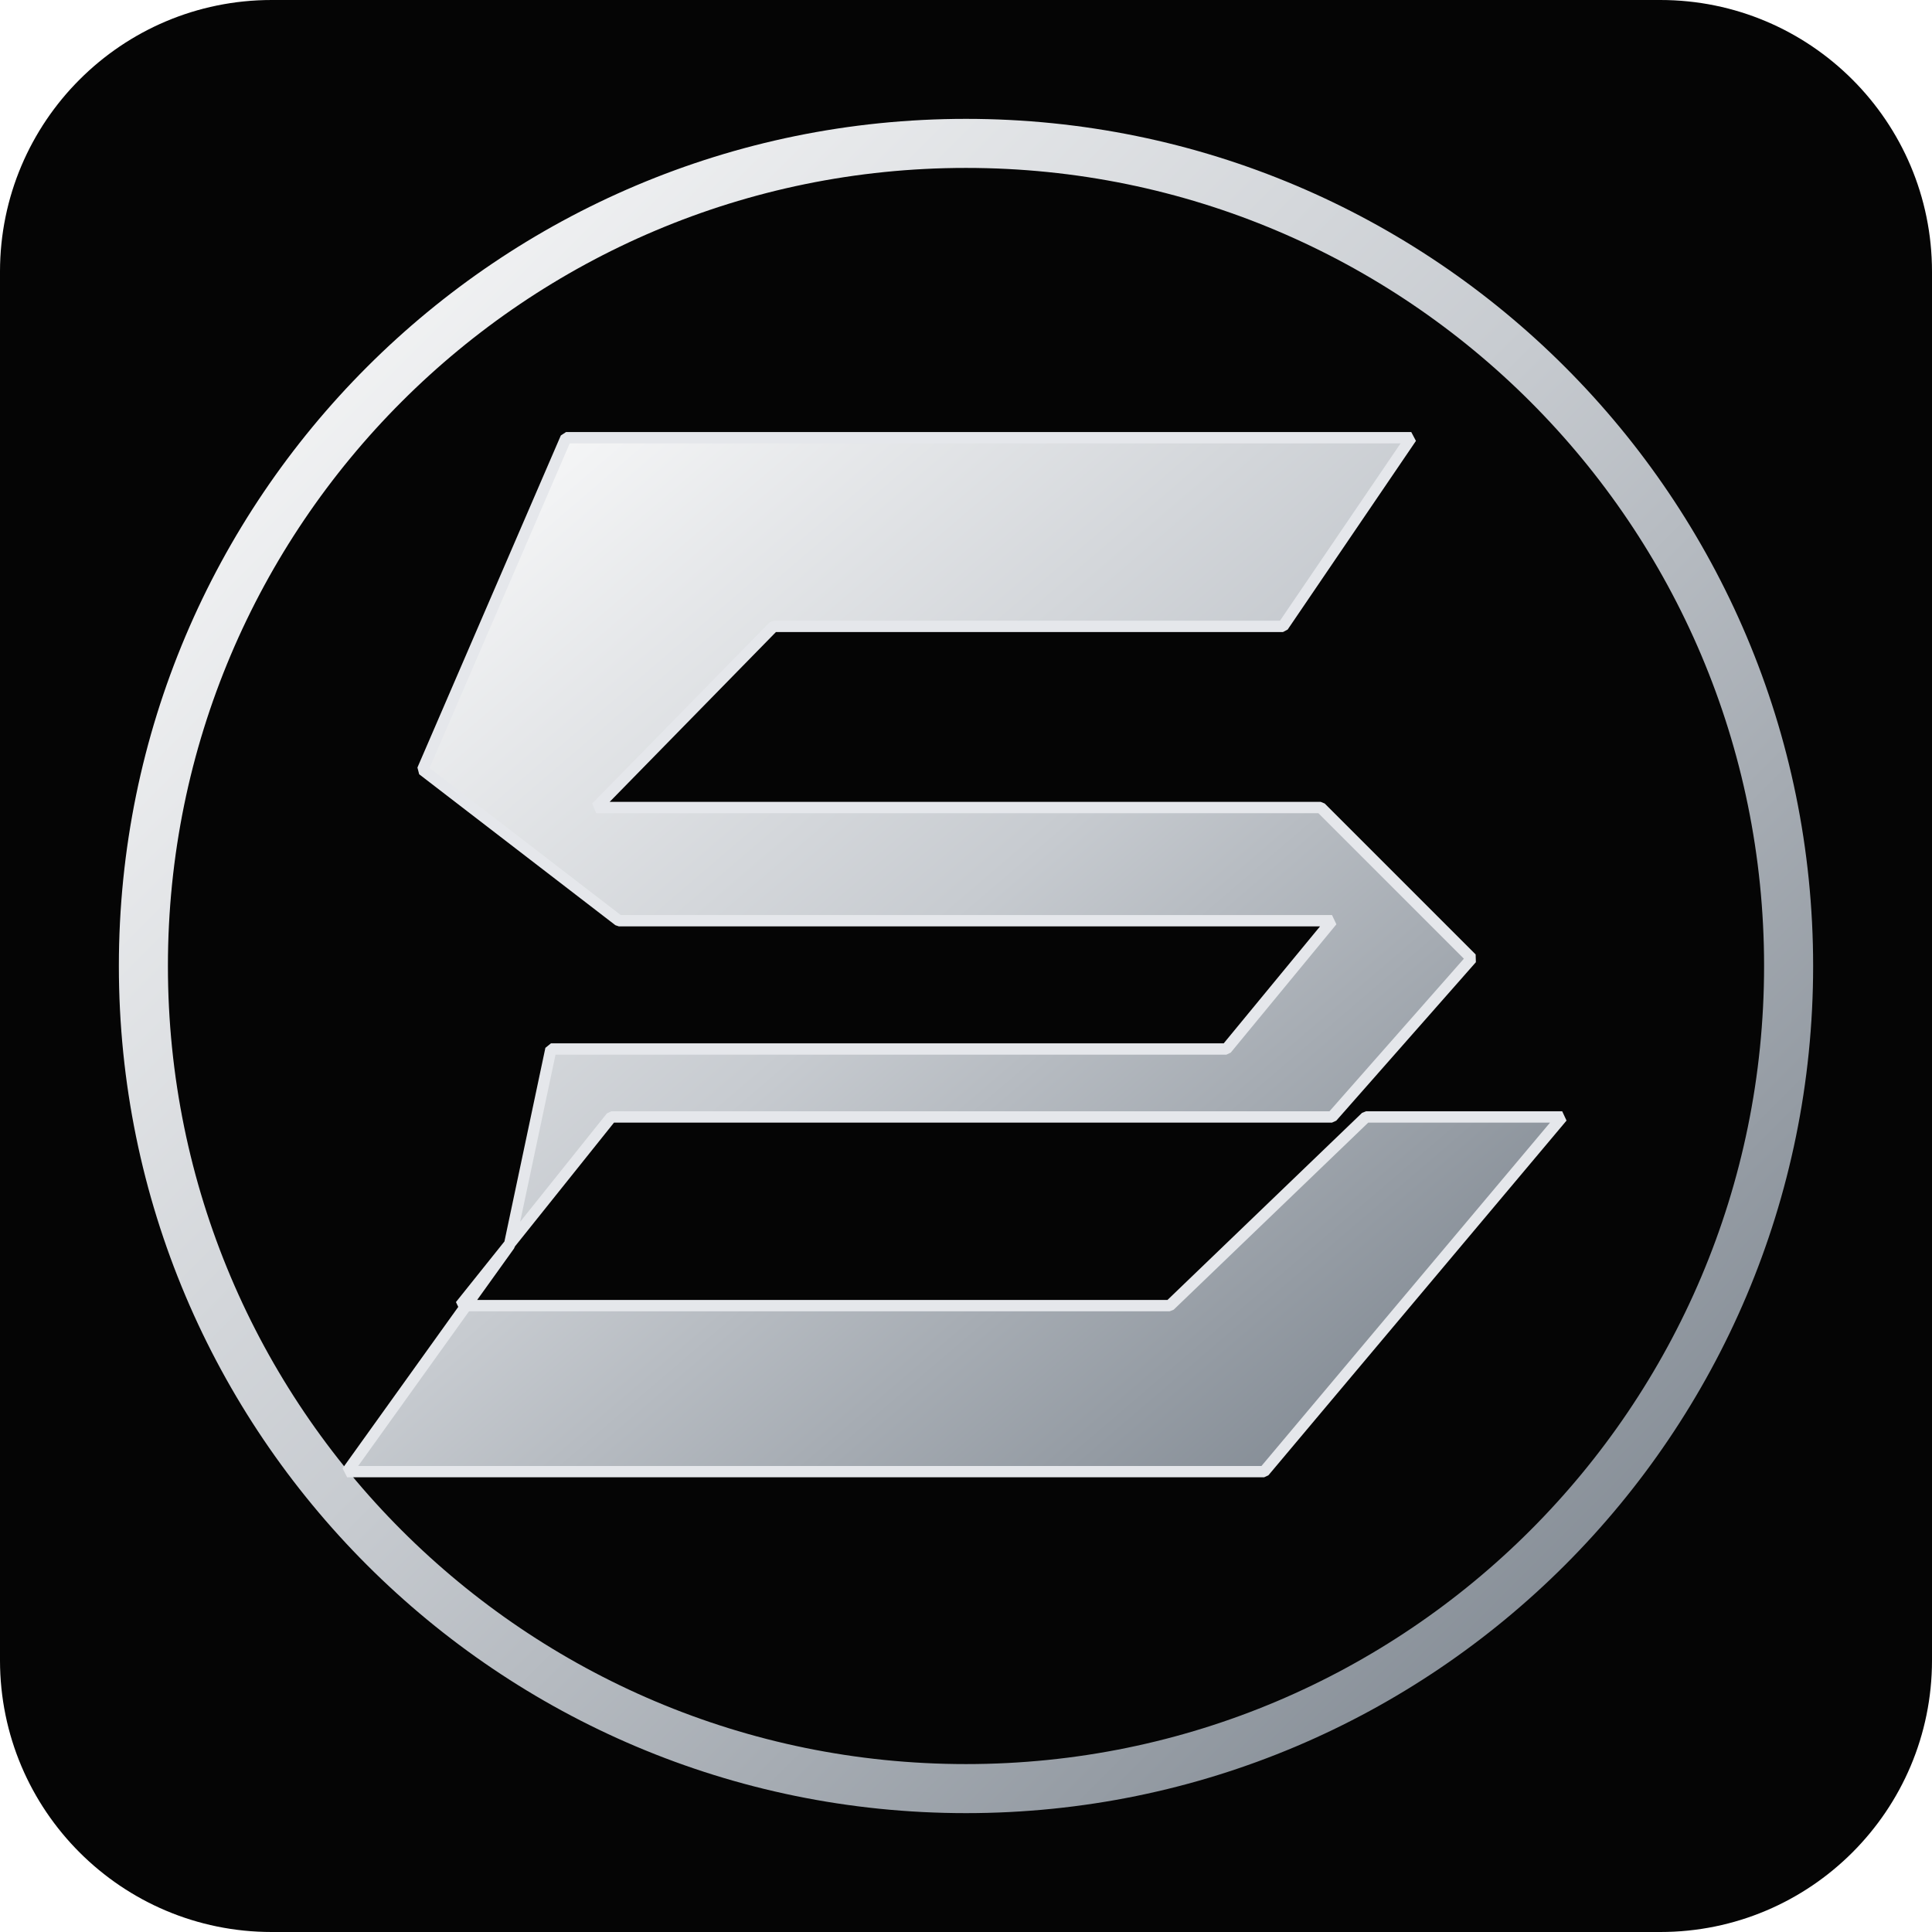
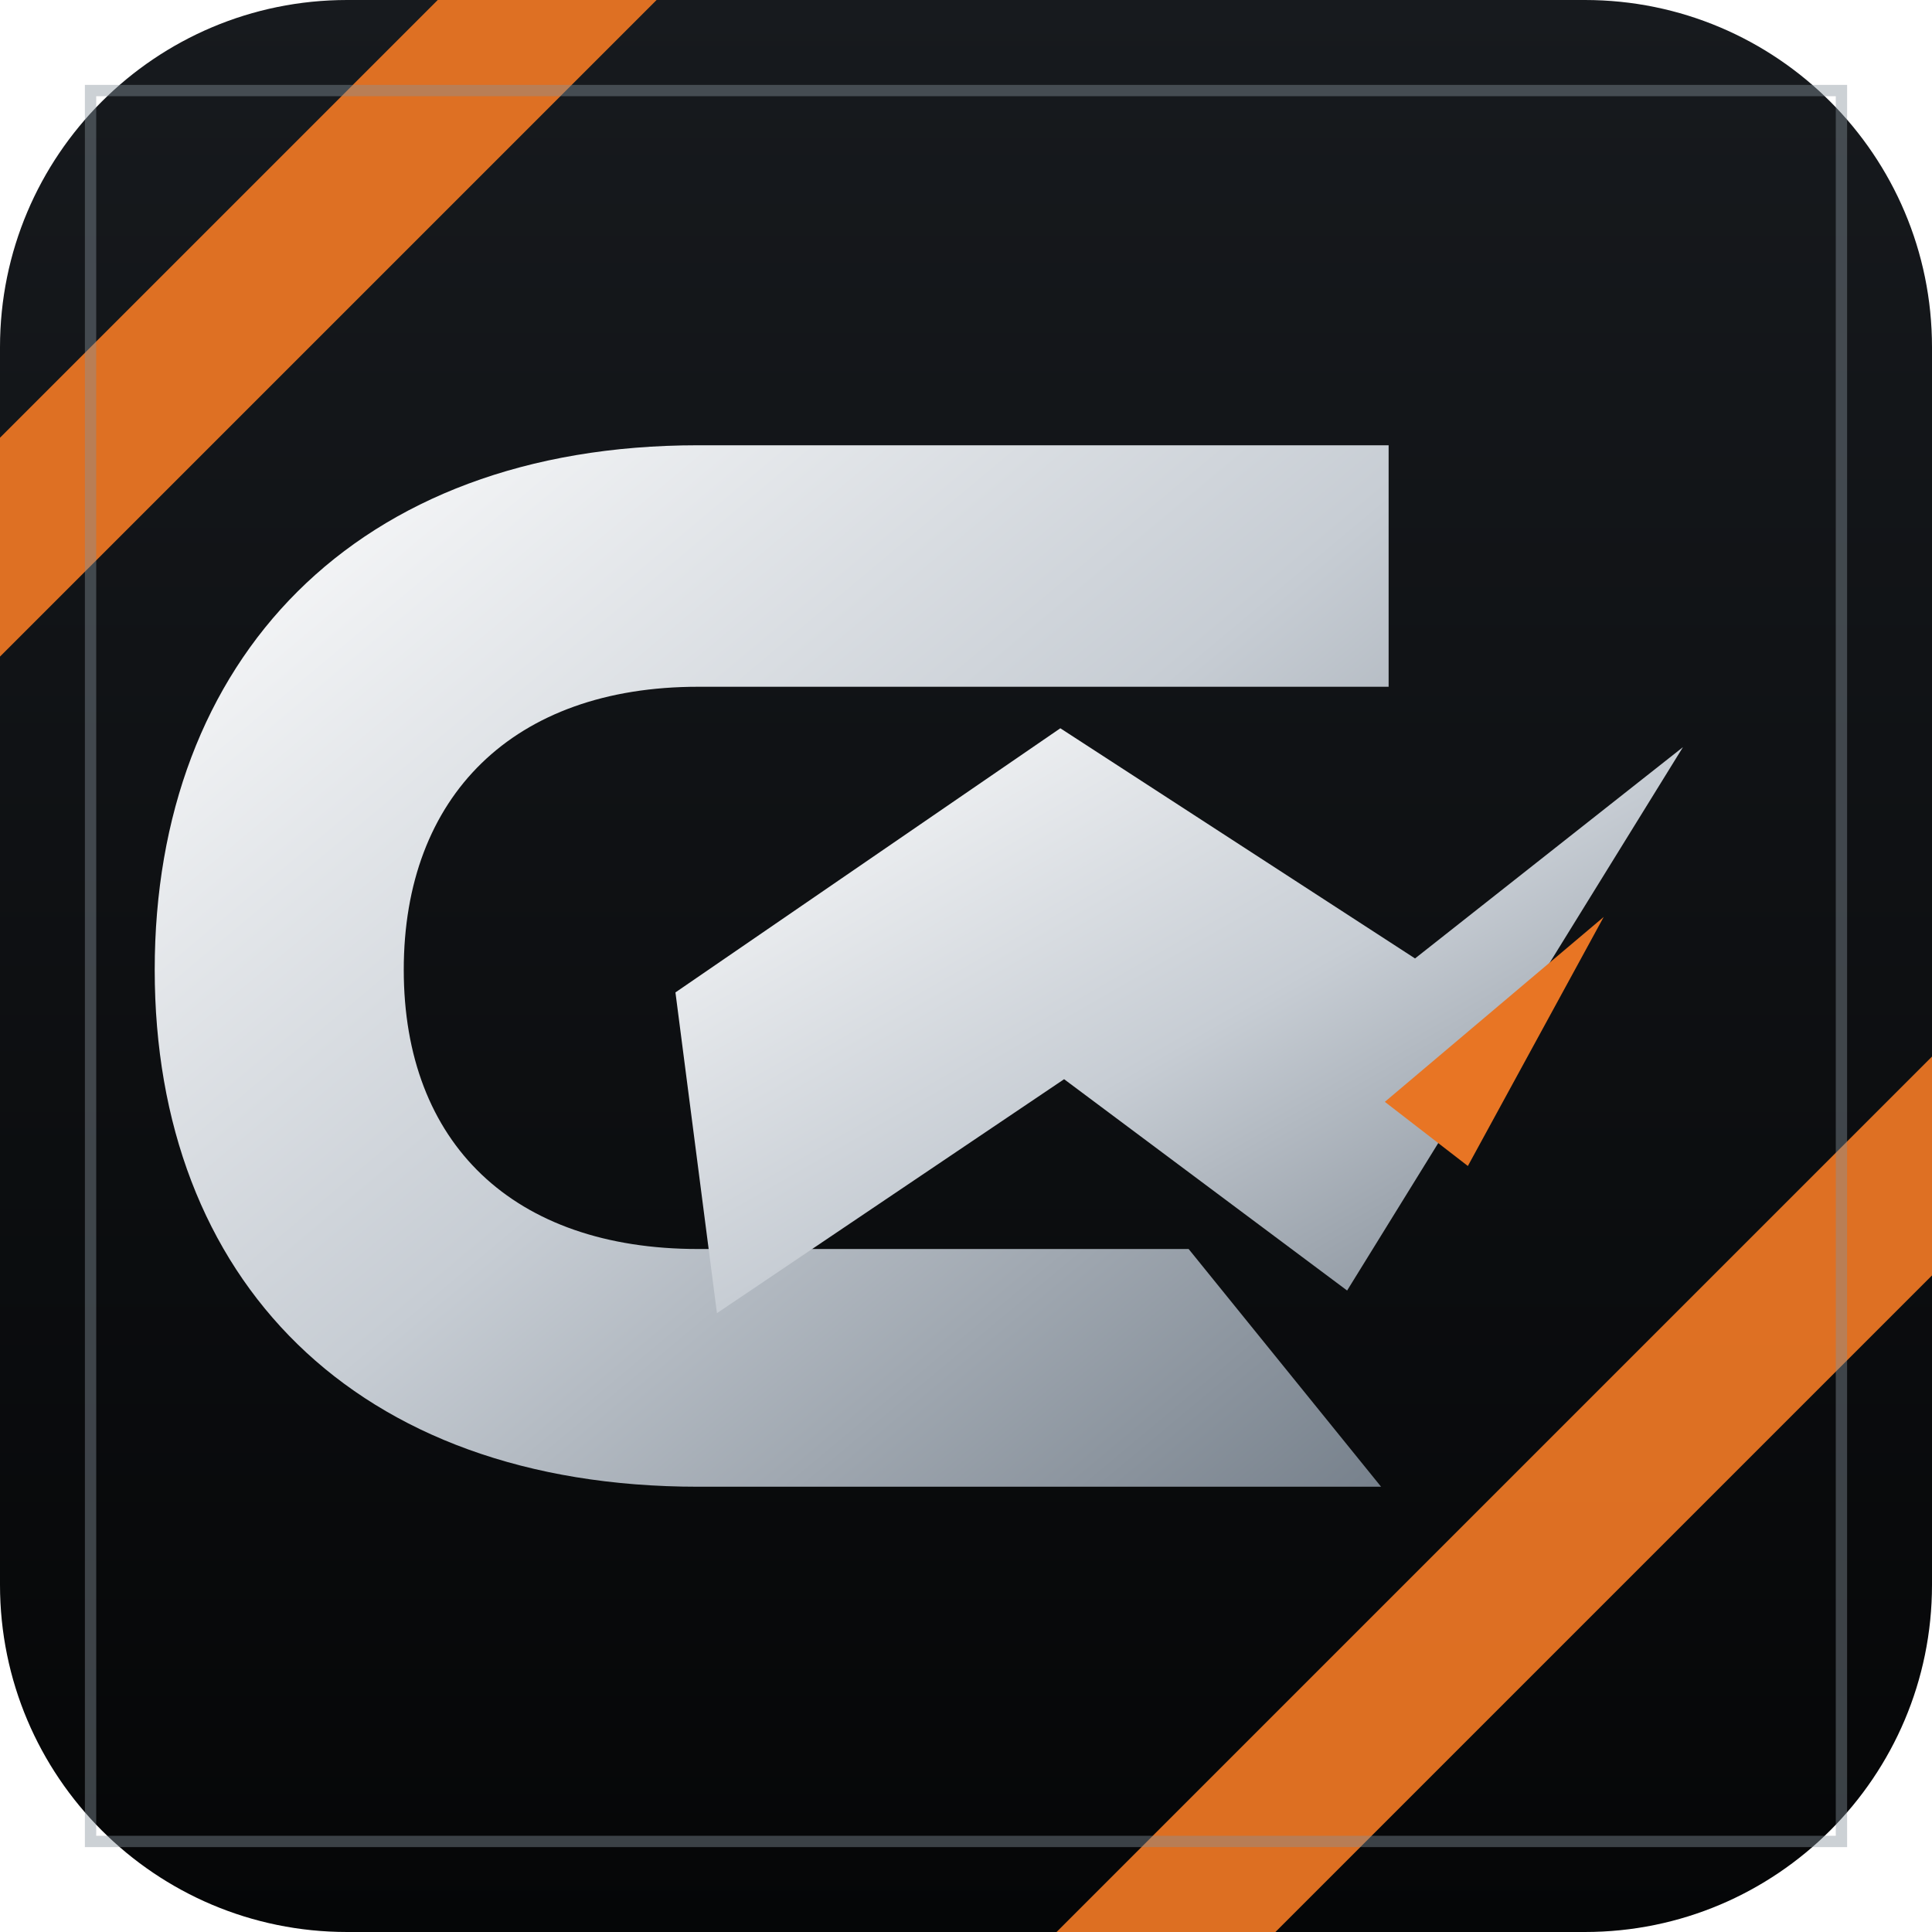
- <svg xmlns="http://www.w3.org/2000/svg" viewBox="0 0 512 512" role="img" aria-label="STRYV angular S emblem">
+ <svg xmlns="http://www.w3.org/2000/svg" viewBox="0 0 512 512" role="img" aria-label="CORV performance emblem">
  <defs>
-     <linearGradient id="steel" x1="0" y1="0" x2="1" y2="1">
-       <stop offset="0" stop-color="#fff" />
-       <stop offset=".48" stop-color="#c7cbd0" />
-       <stop offset="1" stop-color="#747d87" />
+     <linearGradient id="metal" x1="0" y1="0" x2="1" y2="1">
+       <stop stop-color="#fff" />
+       <stop offset=".52" stop-color="#c7cdd4" />
+       <stop offset="1" stop-color="#77818c" />
+     </linearGradient>
+     <linearGradient id="dark" x1="0" y1="0" x2="0" y2="1">
+       <stop stop-color="#171a1e" />
+       <stop offset="1" stop-color="#050607" />
    </linearGradient>
  </defs>
-   <rect width="512" height="512" rx="72" fill="#050505" />
-   <circle cx="256" cy="256" r="218" fill="none" stroke="url(#steel)" stroke-width="13" />
-   <path d="M150 116H374L340 166H205L158 214H350L390 254L353 296H162L122 346H310L362 296H414L335 390H92L135 330L146 278H325L353 244H164L112 204Z" fill="url(#steel)" stroke="#e5e7eb" stroke-width="3" stroke-linejoin="bevel" />
+   <rect width="512" height="512" rx="92" fill="url(#dark)" />
+   <path d="M0 116 116 0h58L0 174zm512 222L338 512h-58l232-232z" fill="#e87524" opacity=".95" />
+   <path d="M368 118H185c-91 0-144 57-144 139s53 137 144 137h181l-51-63H185c-49 0-78-28-78-74s29-75 78-75h183z" fill="url(#metal)" />
+   <path d="m179 263 102-70 94 61 71-56-89 144-75-56-92 62z" fill="url(#metal)" />
+   <path d="m367 292 58-49-36 66z" fill="#e87524" />
+   <path d="M24 24h464v464H24z" fill="none" stroke="#87919c" stroke-opacity=".42" stroke-width="3" />
</svg>
